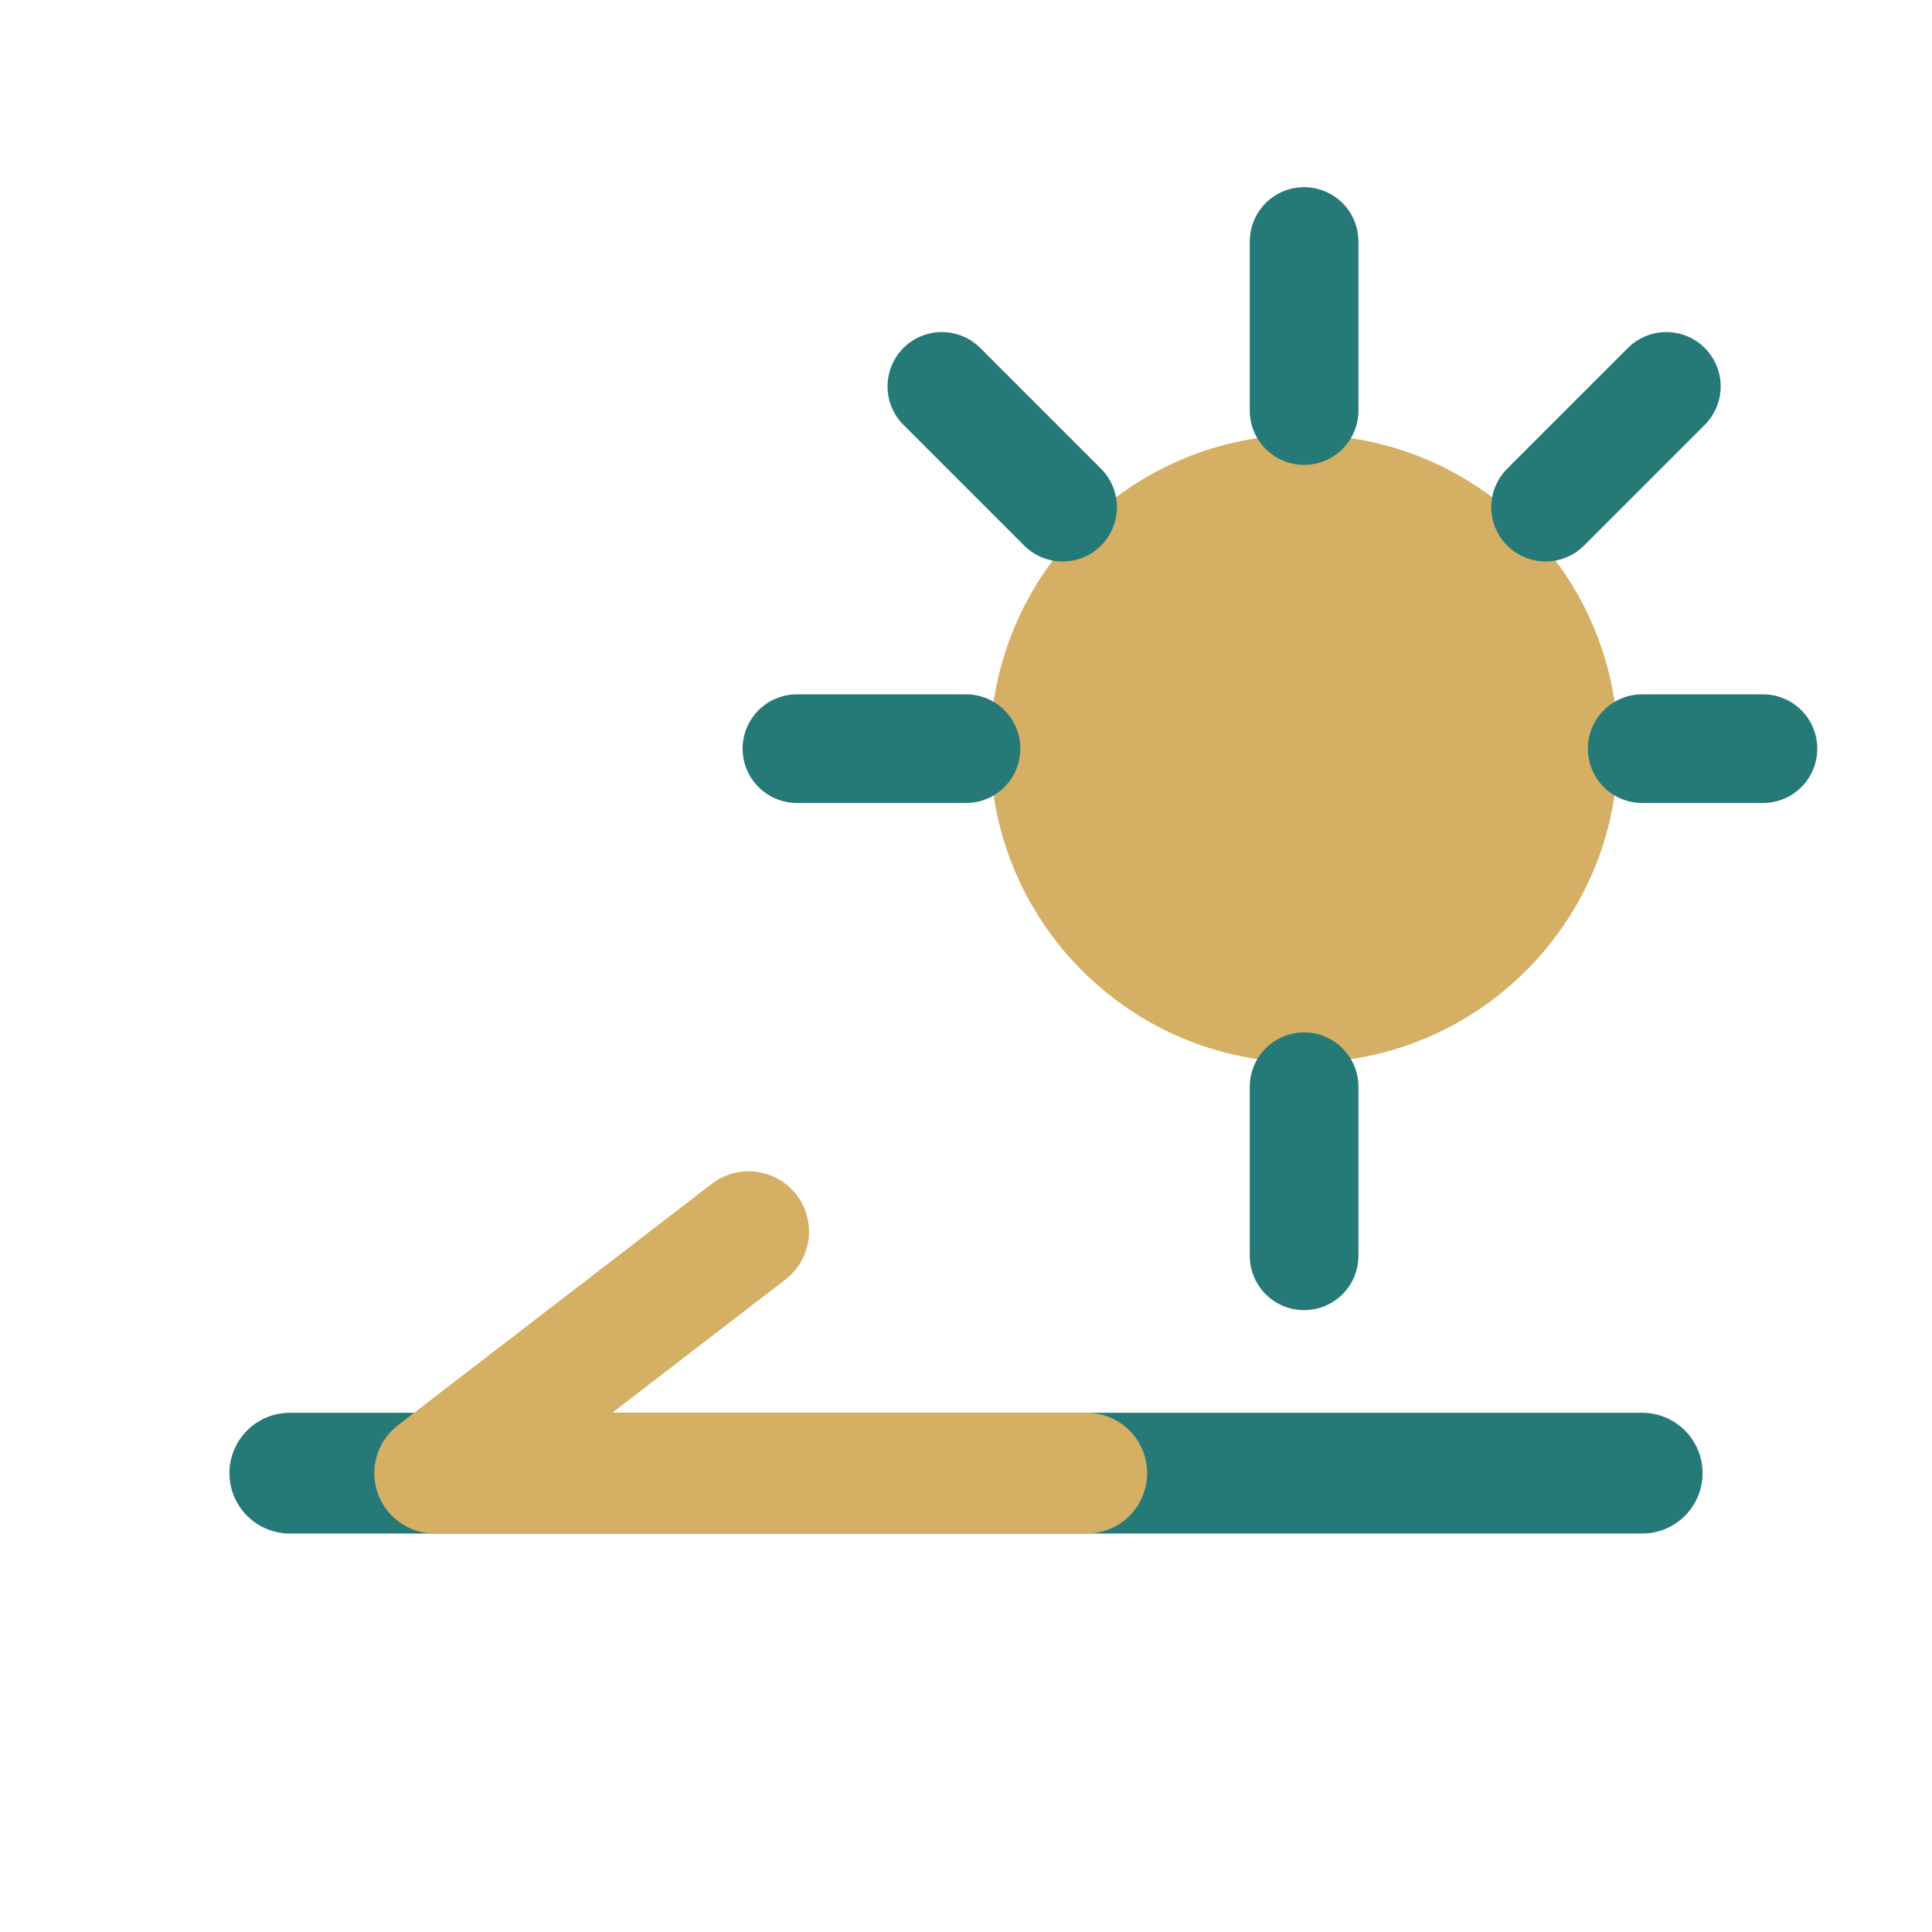
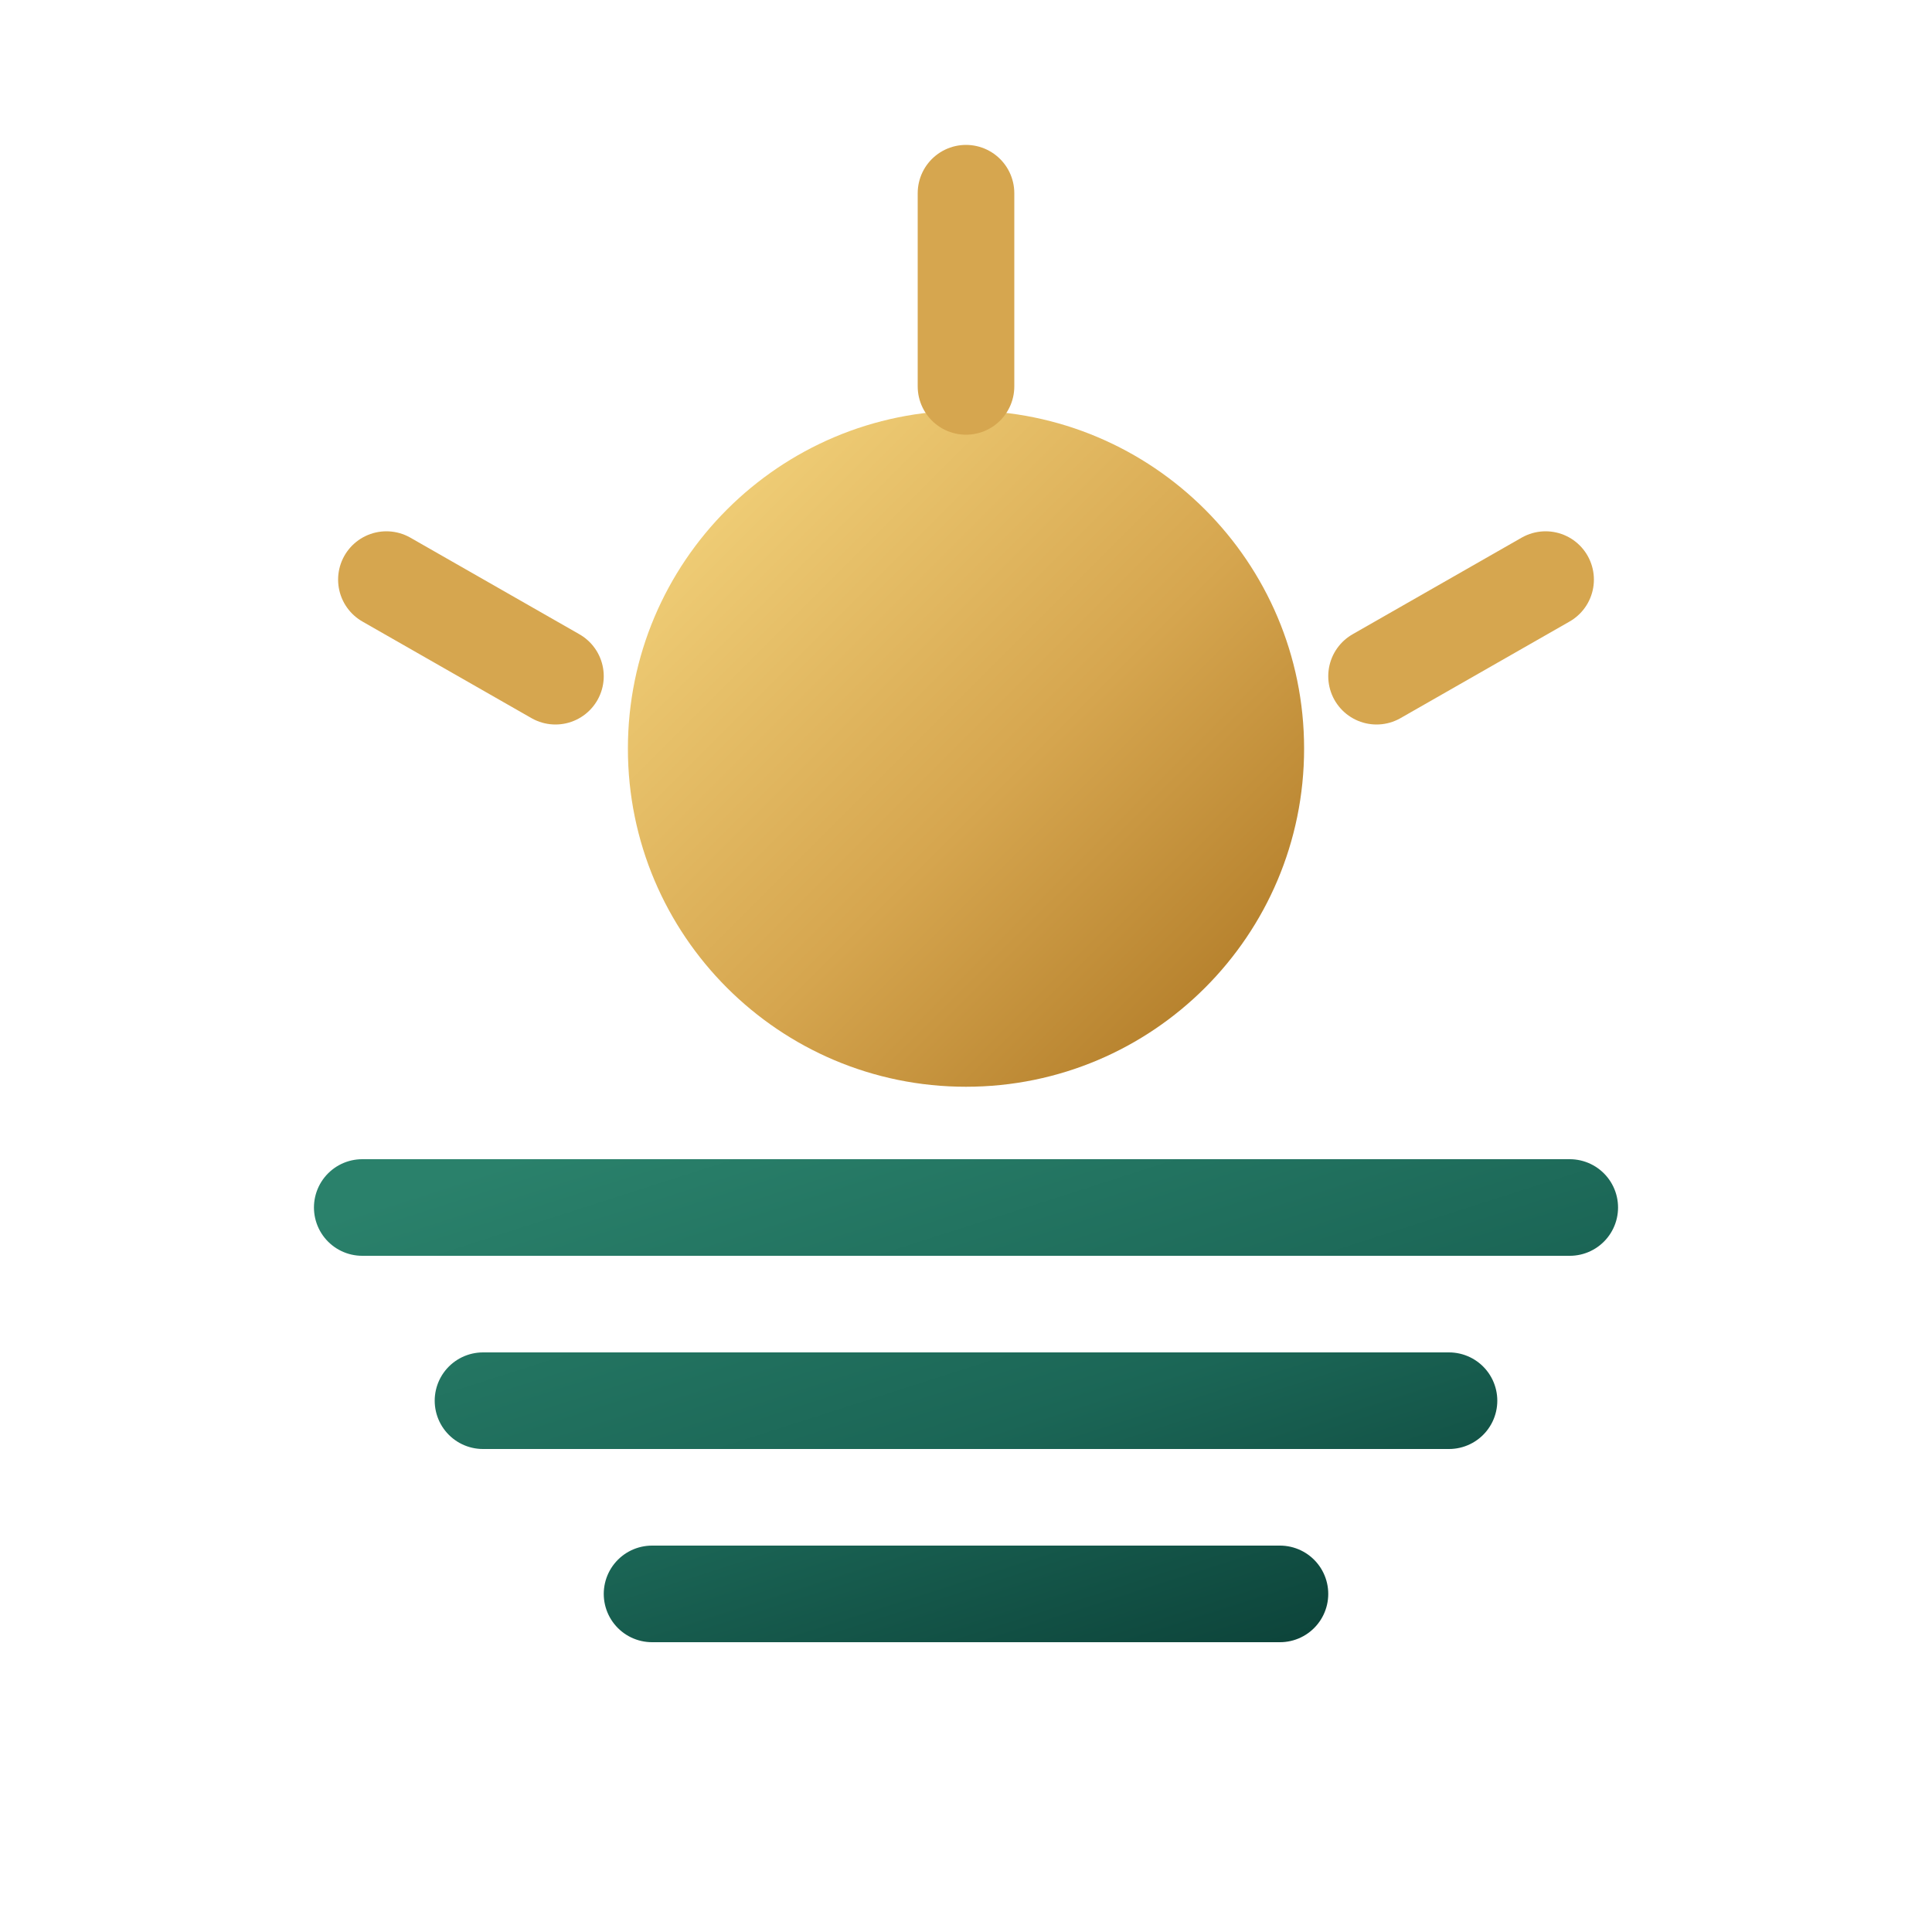
<svg xmlns="http://www.w3.org/2000/svg" viewBox="0 0 80 80" fill="none">
-   <circle cx="54" cy="31" r="13" fill="#D4AF64" />
-   <path d="M54 10v7M54 45v7M33 31h7M68 31h5M39 16l5 5M69 16l-5 5" stroke="#257A78" stroke-width="4.5" stroke-linecap="round" />
-   <path d="M12 61h56" stroke="#257A78" stroke-width="5" stroke-linecap="round" />
-   <path d="M45 61H18l13-10" stroke="#D4AF64" stroke-width="5" stroke-linecap="round" stroke-linejoin="round" />
+   <defs>
+     <linearGradient id="g" x1="0" y1="0" x2="1" y2="1">
+       <stop offset="0" stop-color="#F7D982" />
+       <stop offset=".55" stop-color="#D6A64F" />
+       <stop offset="1" stop-color="#A9721F" />
+     </linearGradient>
+     <linearGradient id="e" x1="0" y1="0" x2="1" y2="1">
+       <stop offset="0" stop-color="#2A816B" />
+       <stop offset=".55" stop-color="#1B6656" />
+       <stop offset="1" stop-color="#0B4037" />
+     </linearGradient>
+     <linearGradient id="b" x1="0" y1="0" x2="1" y2="1">
+       <stop offset="0" stop-color="#9BE8F7" />
+       <stop offset=".55" stop-color="#5BC7E6" />
+       <stop offset="1" stop-color="#2A9BC7" />
+     </linearGradient>
+     <linearGradient id="c" x1="0" y1="0" x2="1" y2="1">
+       <stop offset="0" stop-color="#FFFDF5" />
+       <stop offset="1" stop-color="#F1E4C7" />
+     </linearGradient>
+   </defs>
+   <g stroke-linecap="round" stroke-linejoin="round">
+     <circle cx="40" cy="31" r="14" fill="url(#g)" />
+     <path d="M15 50h50M20 58h40M27 66h26" stroke="url(#e)" stroke-width="4" />
+     <path d="M40 8v8M16 24l7 4M64 24l-7 4" stroke="#D6A64F" stroke-width="4" />
+   </g>
</svg>
